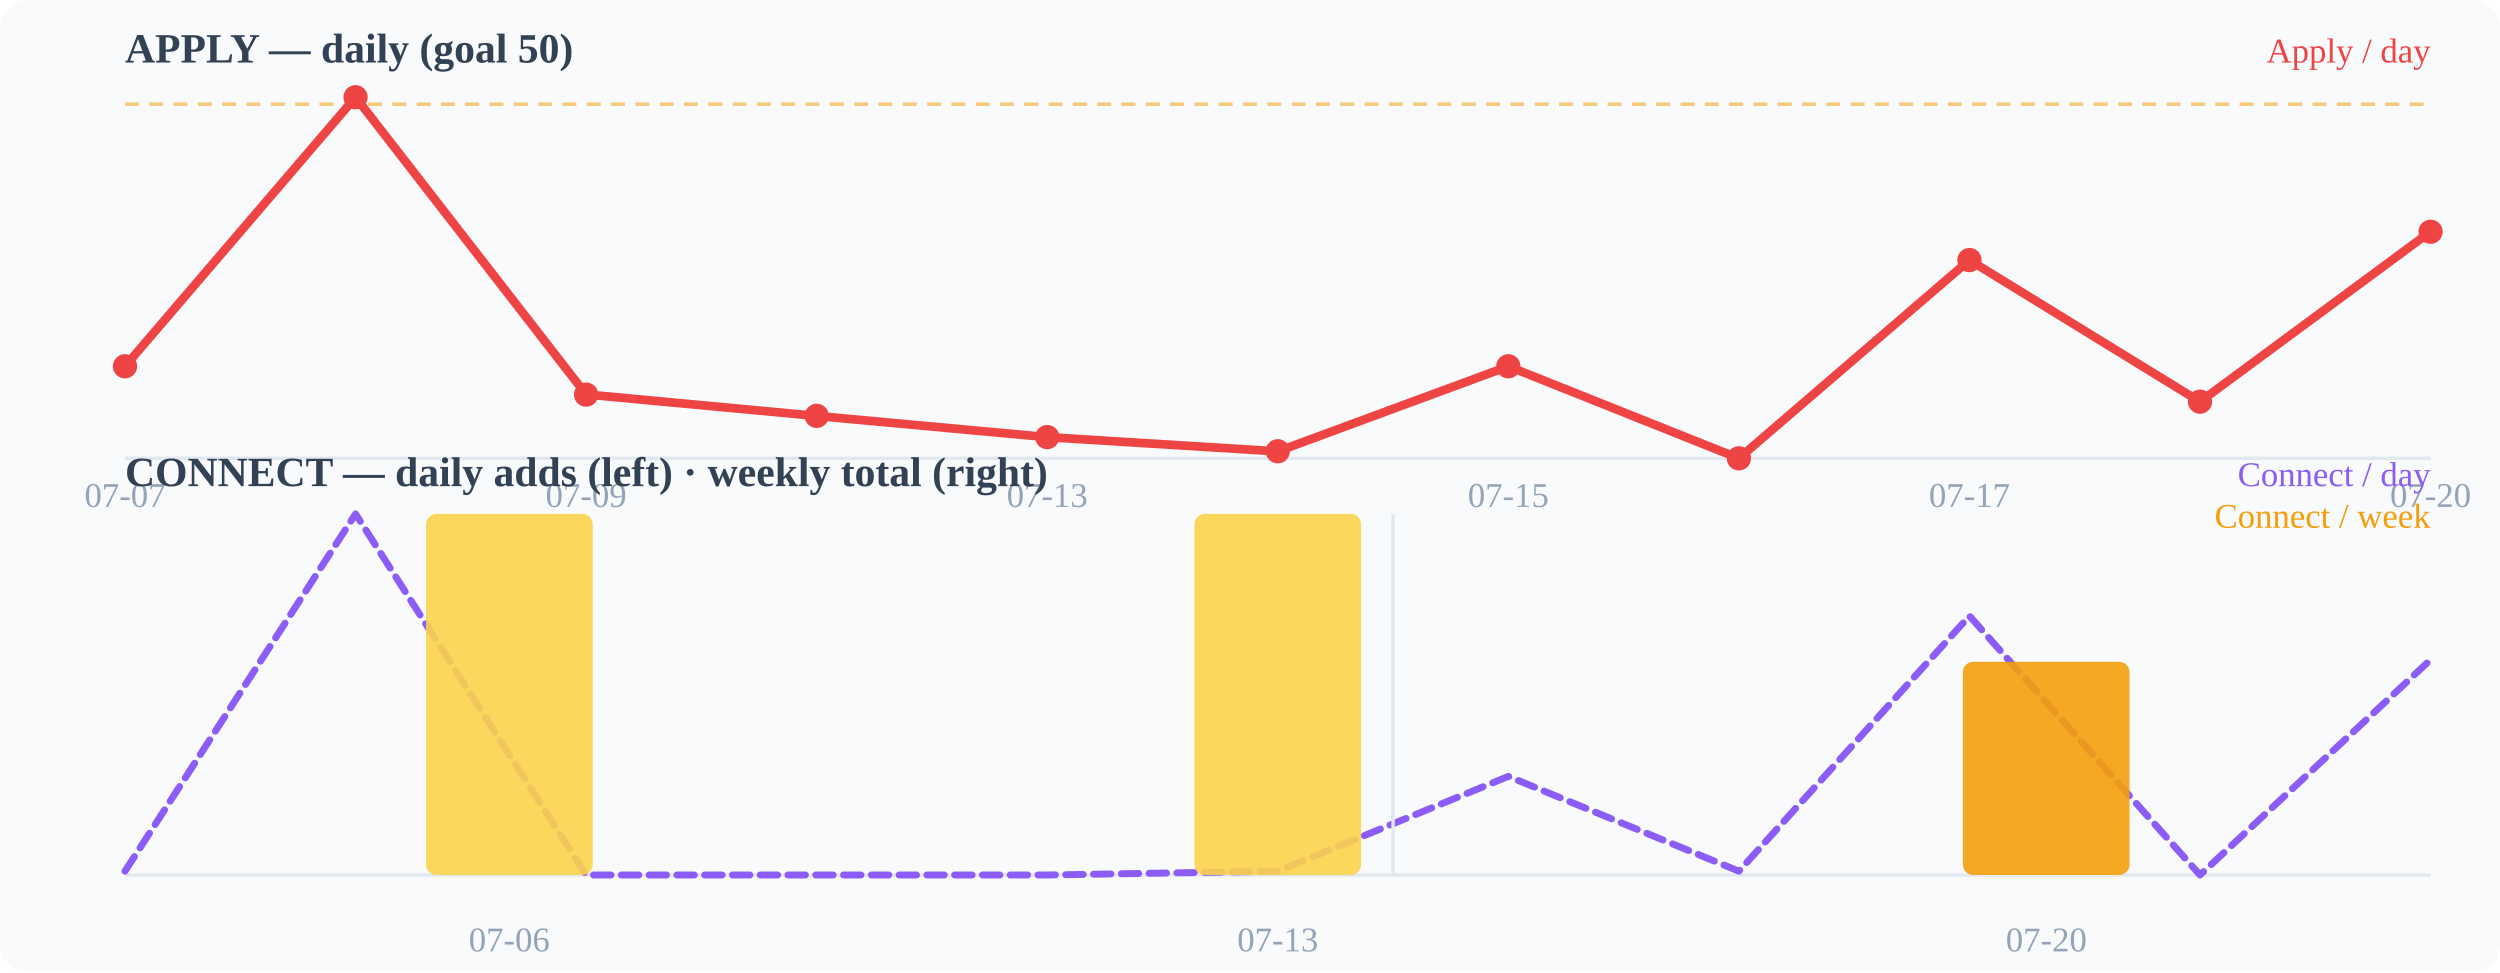
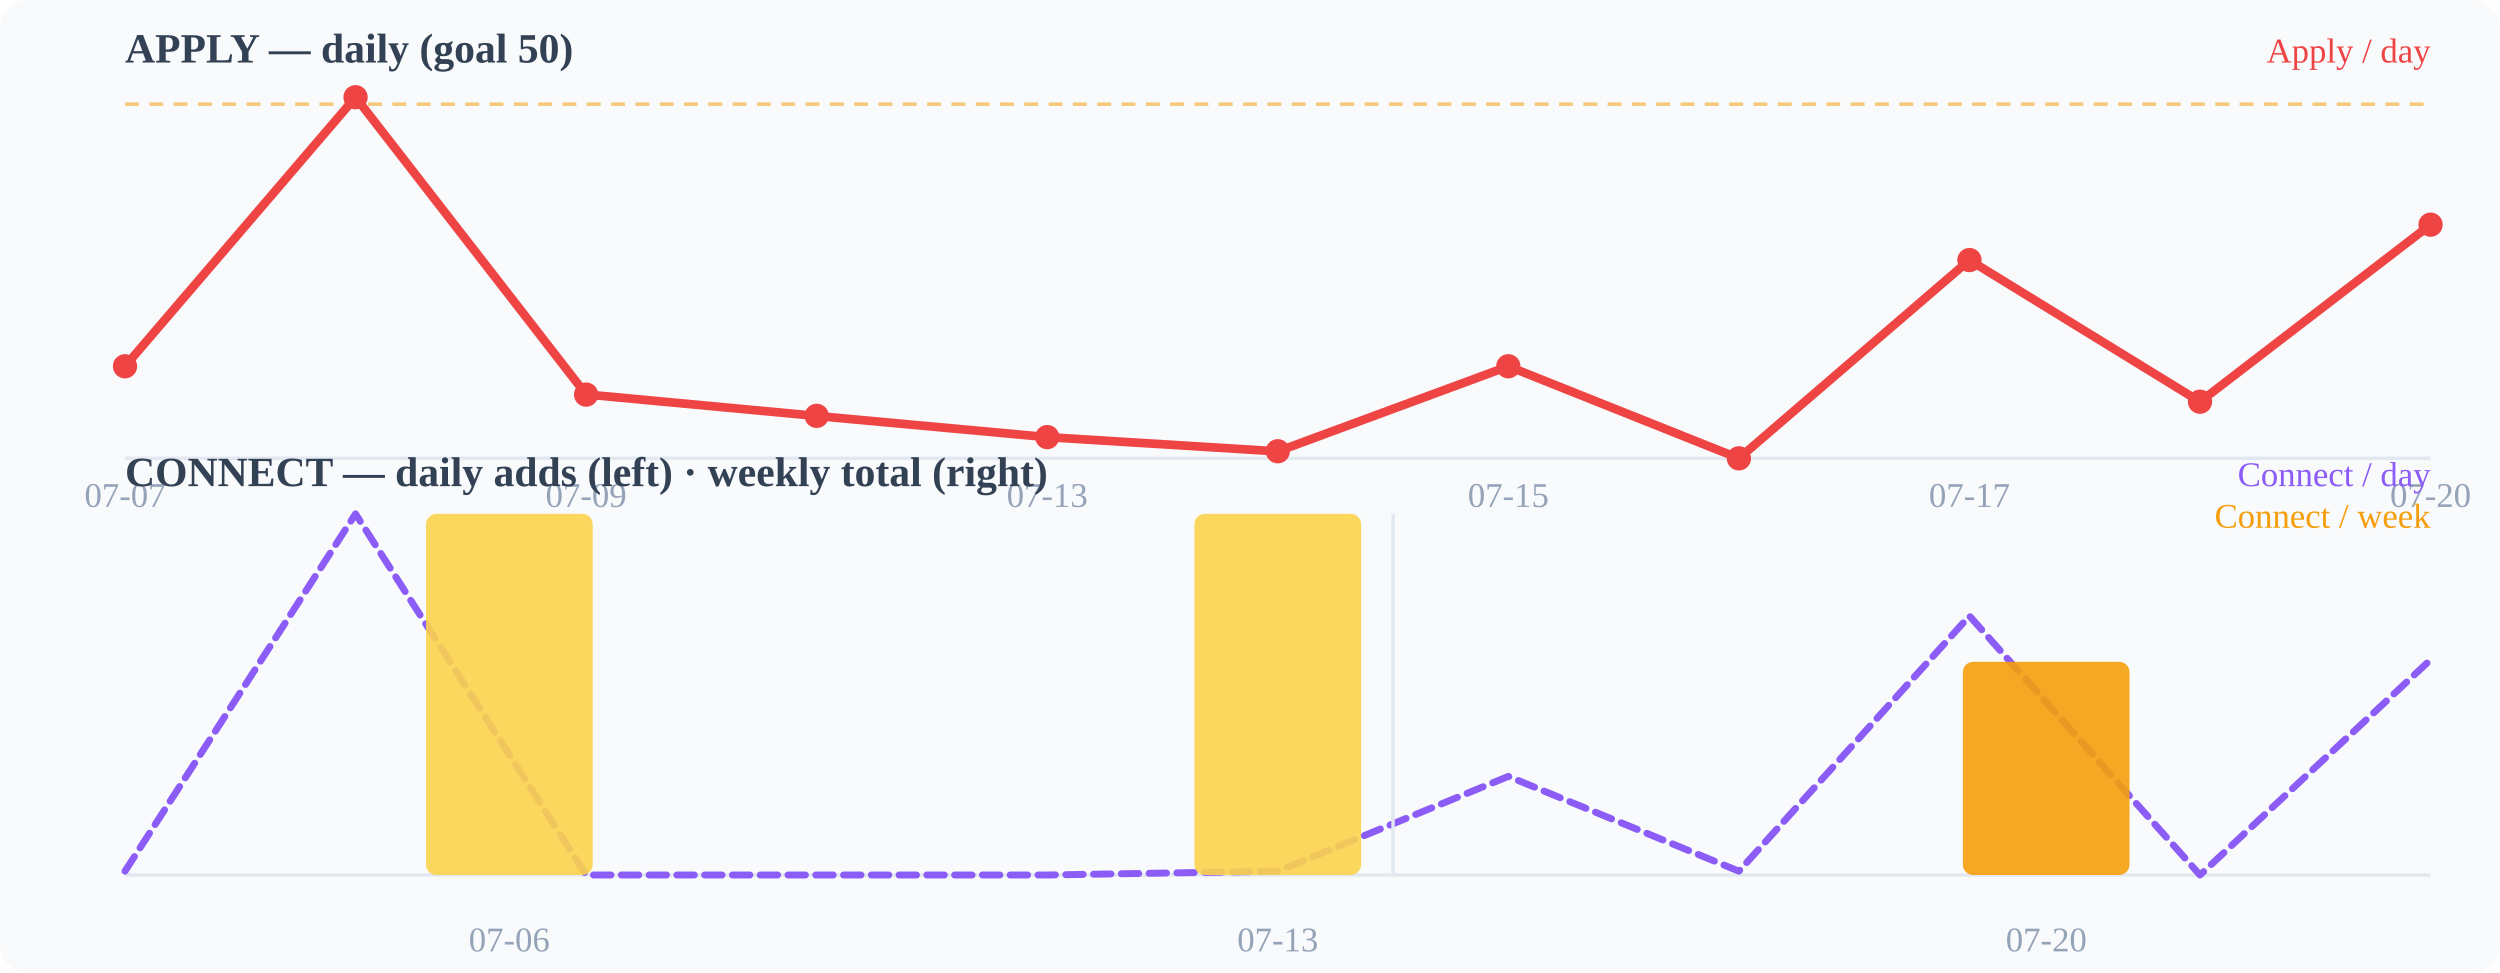
<svg xmlns="http://www.w3.org/2000/svg" width="720" height="280" viewBox="0 0 720 280">
  <rect width="720" height="280" fill="#f8fafc" rx="8" />
  <text x="36" y="18" font-size="12" font-weight="600" fill="#334155">APPLY — daily (goal 50)</text>
  <line x1="36" y1="132" x2="700" y2="132" stroke="#e2e8f0" stroke-width="1" />
  <line x1="36" y1="30.0" x2="700" y2="30.0" stroke="#f59e0b" stroke-width="1" stroke-dasharray="4 3" opacity="0.55" />
-   <polyline points="36.0,105.5 102.4,28.0 168.8,113.6 235.2,119.8 301.6,125.9 368.0,130.0 434.4,105.5 500.8,132.0 567.2,74.9 633.6,115.7 700.0,66.7" fill="none" stroke="#ef4444" stroke-width="2.5" stroke-linecap="round" stroke-linejoin="round" />
+   <polyline points="36.0,105.5 102.4,28.0 168.8,113.6 235.2,119.8 301.6,125.9 368.0,130.0 434.4,105.5 500.8,132.0 567.2,74.9 633.6,115.7 700.0,64.7" fill="none" stroke="#ef4444" stroke-width="2.5" stroke-linecap="round" stroke-linejoin="round" />
  <circle cx="36" cy="105.49" r="3.5" fill="#ef4444" />
  <circle cx="102.4" cy="28" r="3.5" fill="#ef4444" />
  <circle cx="168.8" cy="113.647" r="3.5" fill="#ef4444" />
  <circle cx="235.2" cy="119.765" r="3.5" fill="#ef4444" />
  <circle cx="301.6" cy="125.882" r="3.5" fill="#ef4444" />
  <circle cx="368" cy="129.961" r="3.5" fill="#ef4444" />
  <circle cx="434.4" cy="105.49" r="3.5" fill="#ef4444" />
  <circle cx="500.8" cy="132" r="3.5" fill="#ef4444" />
  <circle cx="567.2" cy="74.902" r="3.5" fill="#ef4444" />
  <circle cx="633.6" cy="115.686" r="3.5" fill="#ef4444" />
-   <circle cx="700" cy="66.745" r="3.5" fill="#ef4444" />
+   <circle cx="700" cy="64.706" r="3.5" fill="#ef4444" />
  <text x="36" y="146" font-size="10" fill="#94a3b8" text-anchor="middle">07-07</text>
  <text x="168.8" y="146" font-size="10" fill="#94a3b8" text-anchor="middle">07-09</text>
  <text x="301.6" y="146" font-size="10" fill="#94a3b8" text-anchor="middle">07-13</text>
  <text x="434.4" y="146" font-size="10" fill="#94a3b8" text-anchor="middle">07-15</text>
  <text x="567.2" y="146" font-size="10" fill="#94a3b8" text-anchor="middle">07-17</text>
  <text x="700" y="146" font-size="10" fill="#94a3b8" text-anchor="middle">07-20</text>
  <text x="36" y="140" font-size="12" font-weight="600" fill="#334155">CONNECT — daily adds (left) · weekly total (right)</text>
  <line x1="36" y1="252" x2="700" y2="252" stroke="#e2e8f0" stroke-width="1" />
  <polyline points="36.0,250.9 102.4,148.0 168.8,252.0 235.2,252.0 301.6,252.0 368.0,250.9 434.4,223.6 500.8,250.9 567.2,177.4 633.6,252.0 700.0,190.0" fill="none" stroke="#8b5cf6" stroke-width="2" stroke-linecap="round" stroke-linejoin="round" stroke-dasharray="5 3" />
  <rect x="122.7" y="148.0" width="48" height="104.0" rx="3" fill="#fcd34d" opacity="0.9" />
  <rect x="344.0" y="148.0" width="48" height="104.0" rx="3" fill="#fcd34d" opacity="0.9" />
  <rect x="565.3" y="190.6" width="48" height="61.4" rx="3" fill="#f59e0b" opacity="0.9" />
  <line x1="401.2" y1="148" x2="401.2" y2="252" stroke="#e2e8f0" stroke-width="1" />
  <text x="146.667" y="274" font-size="10" fill="#94a3b8" text-anchor="middle">07-06</text>
  <text x="368" y="274" font-size="10" fill="#94a3b8" text-anchor="middle">07-13</text>
  <text x="589.333" y="274" font-size="10" fill="#94a3b8" text-anchor="middle">07-20</text>
  <text x="700" y="18" font-size="10" fill="#ef4444" text-anchor="end">Apply / day</text>
  <text x="700" y="140" font-size="10" fill="#8b5cf6" text-anchor="end">Connect / day</text>
  <text x="700" y="152" font-size="10" fill="#f59e0b" text-anchor="end">Connect / week</text>
</svg>
